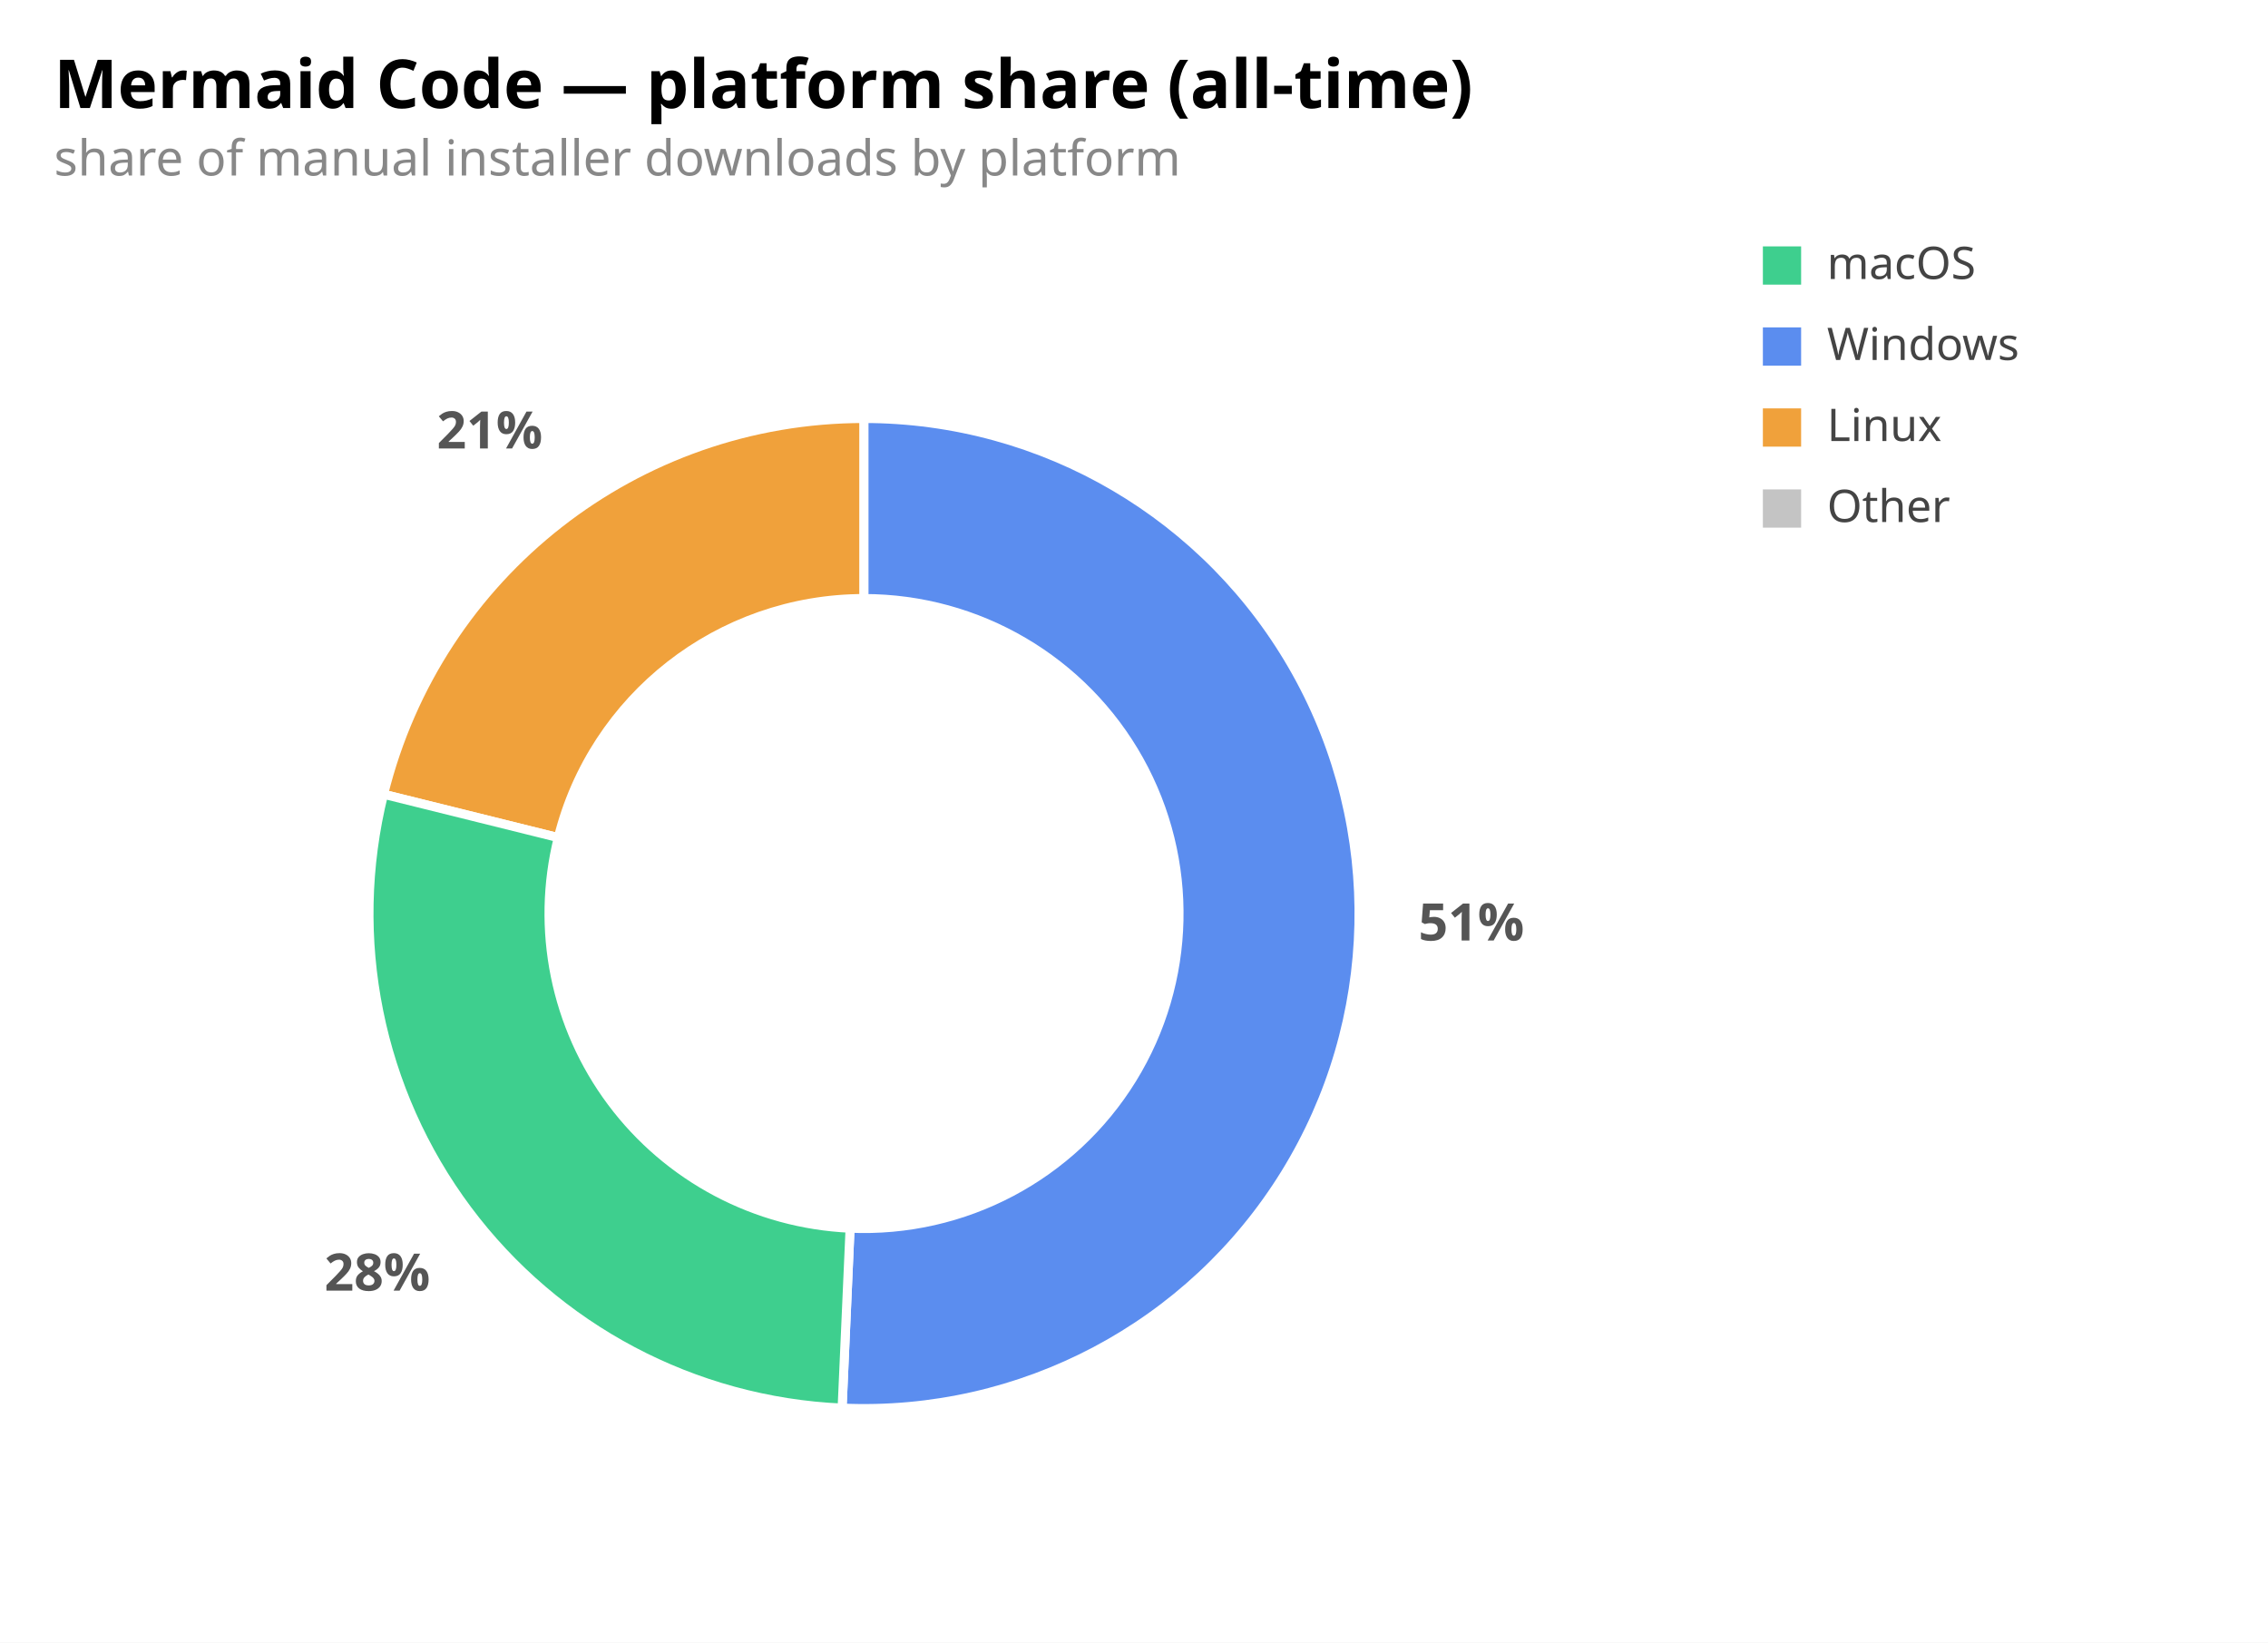
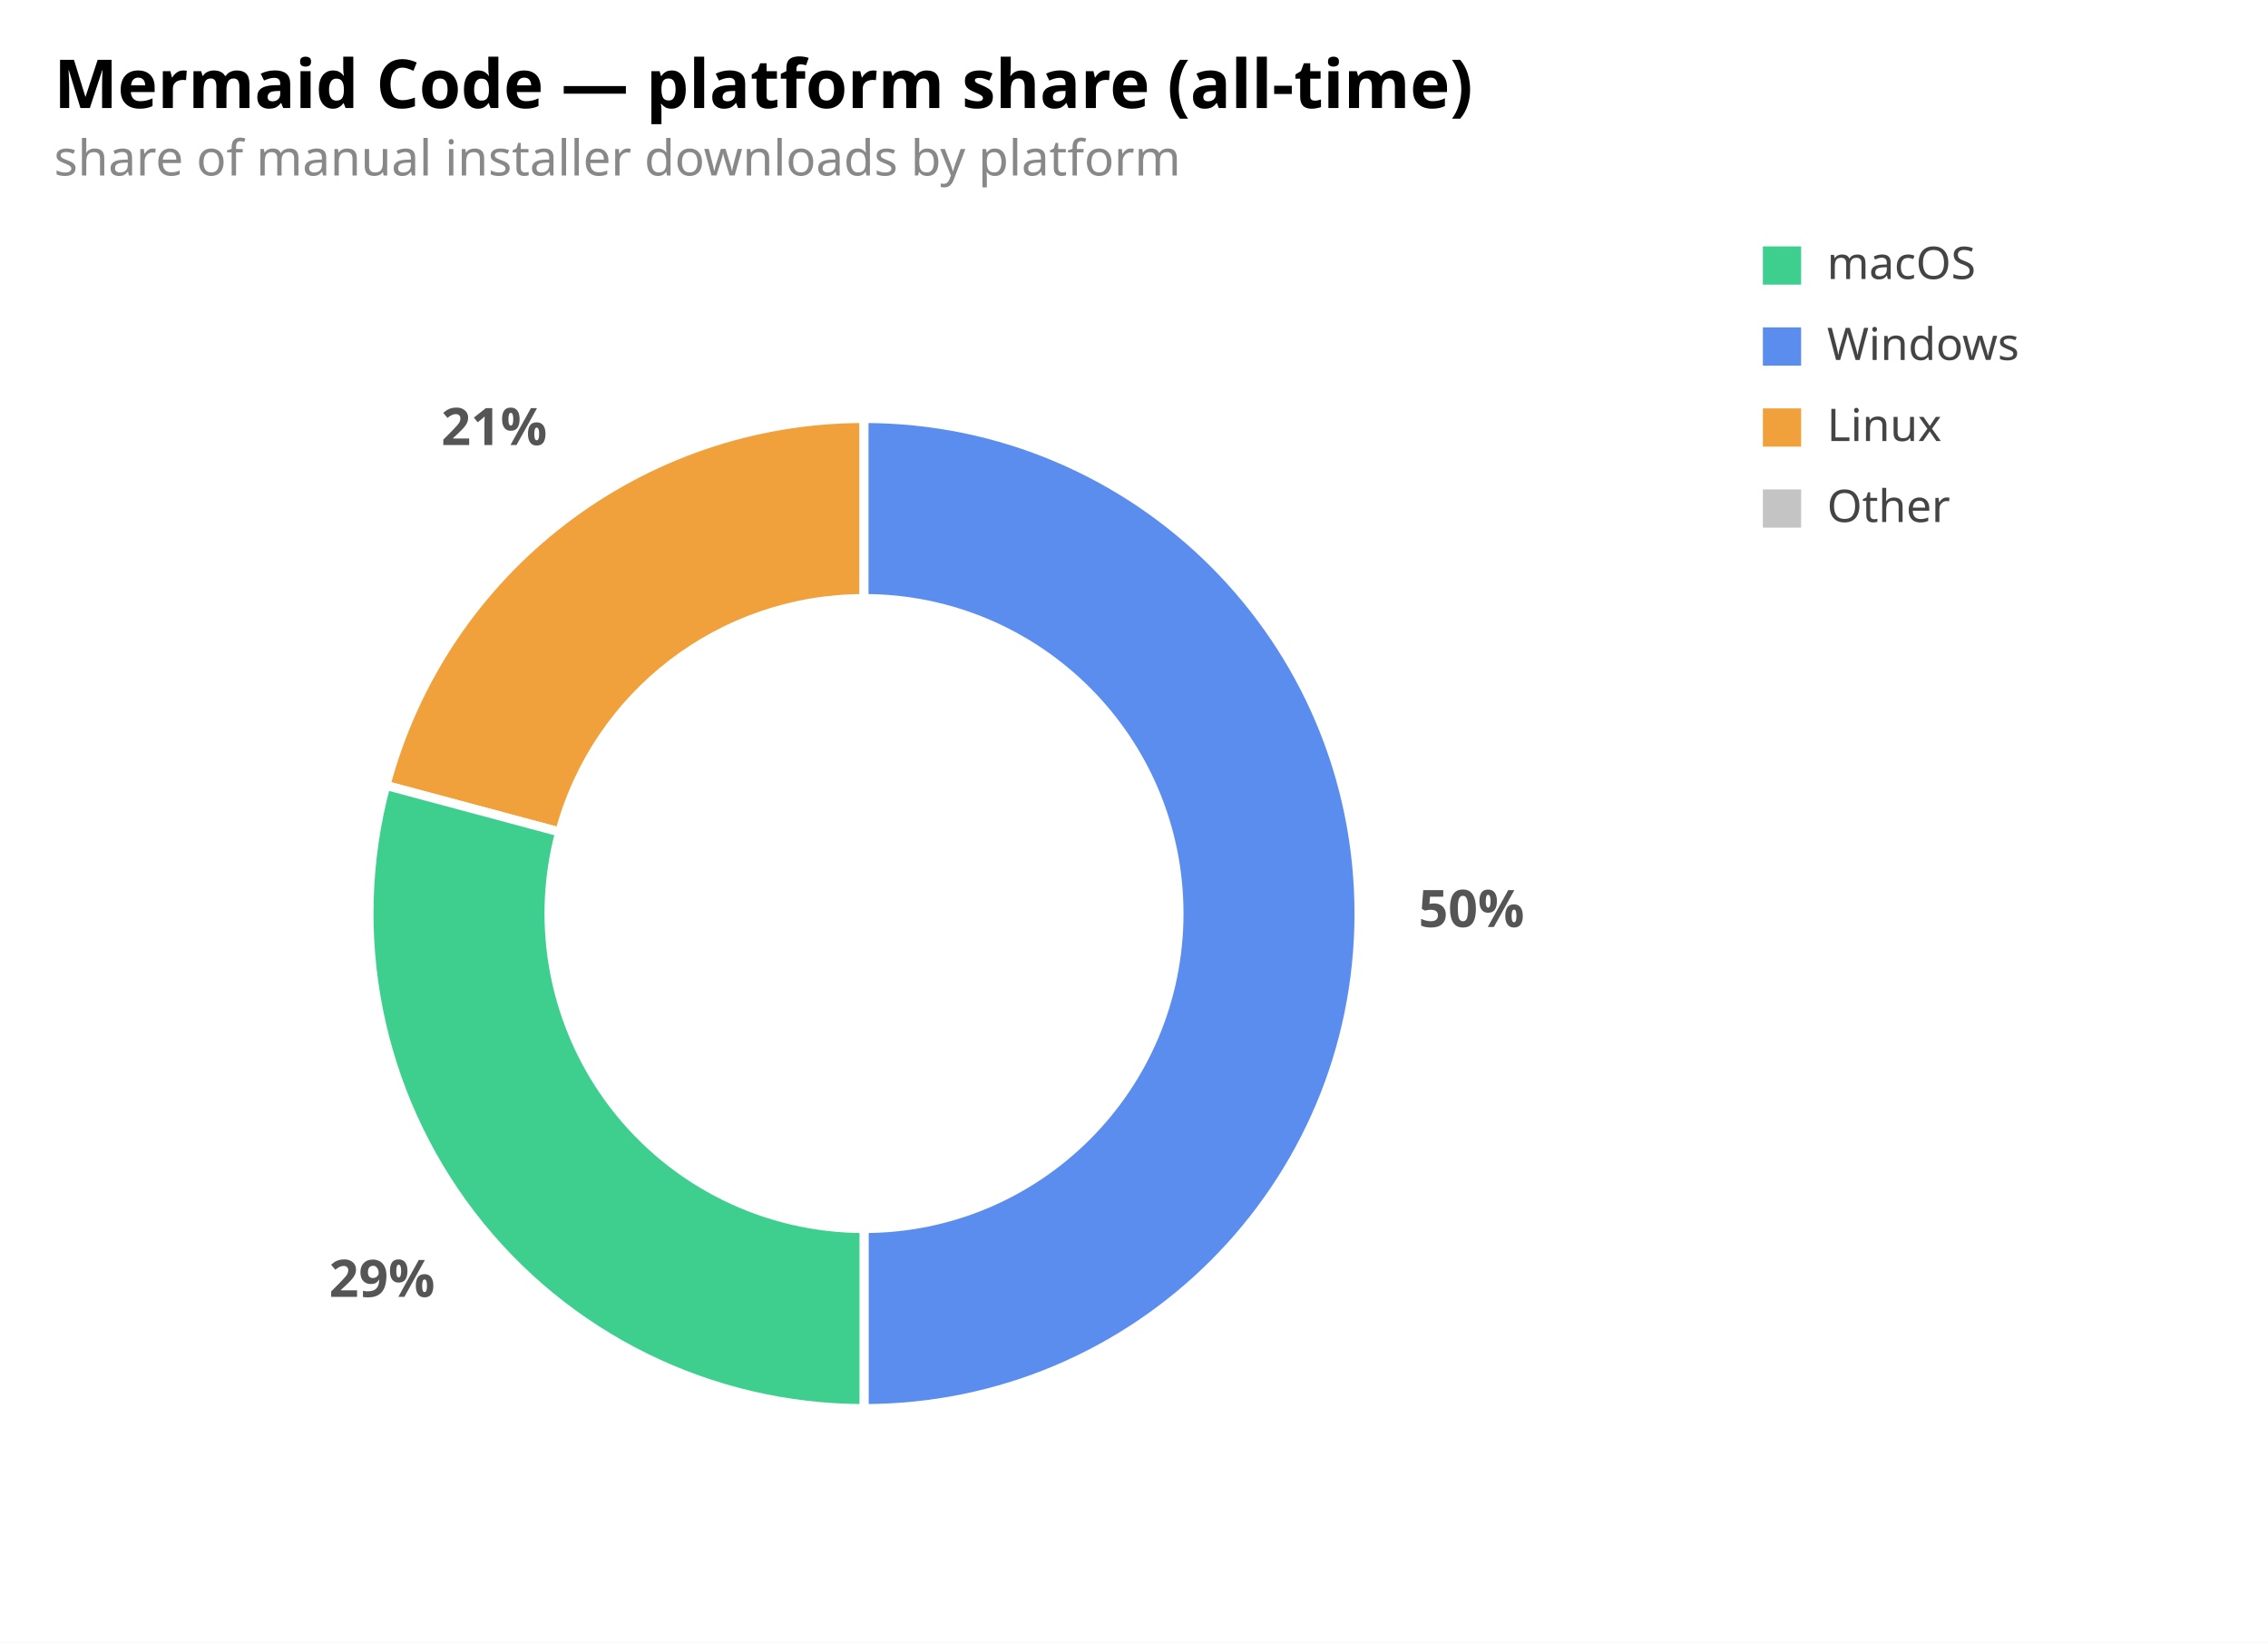
<svg xmlns="http://www.w3.org/2000/svg" version="1.1" class="marks" width="504" height="365" viewBox="0 0 504 365">
  <rect width="504" height="365" fill="white" />
  <g fill="none" stroke-miterlimit="4" transform="translate(12,53)">
    <g class="mark-group role-frame root" role="graphics-object" aria-roledescription="group mark container">
      <g transform="translate(0,0)">
        <path class="background" aria-hidden="true" d="M0,0h360v300h-360Z" />
        <g>
          <g class="mark-arc role-mark layer_0_marks" role="graphics-object" aria-roledescription="arc mark container">
-             <path aria-label="downloads: 15; platform: Linux" role="graphics-symbol" aria-roledescription="arc mark" transform="translate(180,150)" d="M0,-110A110,110,0,0,0,-106.759,-26.506L-67.937,-16.868A70,70,0,0,1,0,-70Z" fill="#f0a13b" stroke="white" stroke-width="2" />
-             <path aria-label="downloads: 36; platform: Windows" role="graphics-symbol" aria-roledescription="arc mark" transform="translate(180,150)" d="M-4.866,109.892A110,110,0,1,0,0,-110L0,-70A70,70,0,1,1,-3.096,69.931Z" fill="#5b8def" stroke="white" stroke-width="2" />
-             <path aria-label="downloads: 20; platform: macOS" role="graphics-symbol" aria-roledescription="arc mark" transform="translate(180,150)" d="M-106.759,-26.506A110,110,0,0,0,-4.866,109.892L-3.096,69.931A70,70,0,0,1,-67.937,-16.868Z" fill="#3ecf8e" stroke="white" stroke-width="2" />
+             <path aria-label="downloads: 15; platform: Linux" role="graphics-symbol" aria-roledescription="arc mark" transform="translate(180,150)" d="M0,-110A110,110,0,0,0,-106.252,-28.47L-67.615,-18.117A70,70,0,0,1,0,-70Z" fill="#f0a13b" stroke="white" stroke-width="2" />
+             <path aria-label="downloads: 36; platform: Windows" role="graphics-symbol" aria-roledescription="arc mark" transform="translate(180,150)" d="M0,110A110,110,0,1,0,0,-110L0,-70A70,70,0,1,1,0,70Z" fill="#5b8def" stroke="white" stroke-width="2" />
+             <path aria-label="downloads: 21; platform: macOS" role="graphics-symbol" aria-roledescription="arc mark" transform="translate(180,150)" d="M-106.252,-28.47A110,110,0,0,0,0,110L0,70A70,70,0,0,1,-67.615,-18.117Z" fill="#3ecf8e" stroke="white" stroke-width="2" />
          </g>
          <g class="mark-text role-mark layer_1_marks" role="graphics-object" aria-roledescription="text mark container">
-             <text aria-label="downloads: 15; platform: Linux; frac: 21%" role="graphics-symbol" aria-roledescription="text mark" text-anchor="middle" transform="translate(96.83341,46.65942)" font-family="sans-serif" font-size="11.5px" font-weight="600" fill="#555" opacity="1">21%</text>
-             <text aria-label="downloads: 36; platform: Windows; frac: 51%" role="graphics-symbol" aria-roledescription="text mark" text-anchor="middle" transform="translate(314.967,155.9865)" font-family="sans-serif" font-size="11.5px" font-weight="600" fill="#555" opacity="1">51%</text>
-             <text aria-label="downloads: 20; platform: macOS; frac: 28%" role="graphics-symbol" aria-roledescription="text mark" text-anchor="middle" transform="translate(71.84563,233.7938)" font-family="sans-serif" font-size="11.5px" font-weight="600" fill="#555" opacity="1">28%</text>
+             <text aria-label="downloads: 15; platform: Linux; frac: 21%" role="graphics-symbol" aria-roledescription="text mark" text-anchor="middle" transform="translate(97.81721,45.8973)" font-family="sans-serif" font-size="11.5px" font-weight="600" fill="#555" opacity="1">21%</text>
+             <text aria-label="downloads: 36; platform: Windows; frac: 50%" role="graphics-symbol" aria-roledescription="text mark" text-anchor="middle" transform="translate(315,153)" font-family="sans-serif" font-size="11.5px" font-weight="600" fill="#555" opacity="1">50%</text>
+             <text aria-label="downloads: 21; platform: macOS; frac: 29%" role="graphics-symbol" aria-roledescription="text mark" text-anchor="middle" transform="translate(72.8973,235.1828)" font-family="sans-serif" font-size="11.5px" font-weight="600" fill="#555" opacity="1">29%</text>
          </g>
          <g class="mark-group role-legend" role="graphics-symbol" aria-roledescription="legend" aria-label="Symbol legend for fill color with 4 values: macOS, Windows, Linux, Other">
            <g transform="translate(378,0)">
              <path class="background" aria-hidden="true" d="M0,0h72v68h-72Z" pointer-events="none" />
              <g>
                <g class="mark-group role-legend-entry">
                  <g transform="translate(0,0)">
                    <path class="background" aria-hidden="true" d="M0,0h0v0h0Z" pointer-events="none" />
                    <g>
                      <g class="mark-group role-scope" role="graphics-object" aria-roledescription="group mark container">
                        <g transform="translate(0,0)">
                          <path class="background" aria-hidden="true" d="M0,0h72v14h-72Z" pointer-events="none" opacity="1" />
                          <g>
                            <g class="mark-symbol role-legend-symbol" pointer-events="none">
                              <path transform="translate(6,6)" d="M-5,-5h10v10h-10Z" fill="#3ecf8e" stroke="white" stroke-width="1.5" opacity="1" />
                            </g>
                            <g class="mark-text role-legend-label" pointer-events="none">
                              <text text-anchor="start" transform="translate(16,9)" font-family="sans-serif" font-size="10px" fill="#444" opacity="1">macOS</text>
                            </g>
                          </g>
                          <path class="foreground" aria-hidden="true" d="" pointer-events="none" display="none" />
                        </g>
                        <g transform="translate(0,18)">
                          <path class="background" aria-hidden="true" d="M0,0h72v14h-72Z" pointer-events="none" opacity="1" />
                          <g>
                            <g class="mark-symbol role-legend-symbol" pointer-events="none">
                              <path transform="translate(6,6)" d="M-5,-5h10v10h-10Z" fill="#5b8def" stroke="white" stroke-width="1.5" opacity="1" />
                            </g>
                            <g class="mark-text role-legend-label" pointer-events="none">
                              <text text-anchor="start" transform="translate(16,9)" font-family="sans-serif" font-size="10px" fill="#444" opacity="1">Windows</text>
                            </g>
                          </g>
                          <path class="foreground" aria-hidden="true" d="" pointer-events="none" display="none" />
                        </g>
                        <g transform="translate(0,36)">
                          <path class="background" aria-hidden="true" d="M0,0h72v14h-72Z" pointer-events="none" opacity="1" />
                          <g>
                            <g class="mark-symbol role-legend-symbol" pointer-events="none">
                              <path transform="translate(6,6)" d="M-5,-5h10v10h-10Z" fill="#f0a13b" stroke="white" stroke-width="1.5" opacity="1" />
                            </g>
                            <g class="mark-text role-legend-label" pointer-events="none">
                              <text text-anchor="start" transform="translate(16,9)" font-family="sans-serif" font-size="10px" fill="#444" opacity="1">Linux</text>
                            </g>
                          </g>
                          <path class="foreground" aria-hidden="true" d="" pointer-events="none" display="none" />
                        </g>
                        <g transform="translate(0,54)">
                          <path class="background" aria-hidden="true" d="M0,0h72v14h-72Z" pointer-events="none" opacity="1" />
                          <g>
                            <g class="mark-symbol role-legend-symbol" pointer-events="none">
                              <path transform="translate(6,6)" d="M-5,-5h10v10h-10Z" fill="#c4c4c4" stroke="white" stroke-width="1.5" opacity="1" />
                            </g>
                            <g class="mark-text role-legend-label" pointer-events="none">
                              <text text-anchor="start" transform="translate(16,9)" font-family="sans-serif" font-size="10px" fill="#444" opacity="1">Other</text>
                            </g>
                          </g>
                          <path class="foreground" aria-hidden="true" d="" pointer-events="none" display="none" />
                        </g>
                      </g>
                    </g>
                    <path class="foreground" aria-hidden="true" d="" pointer-events="none" display="none" />
                  </g>
                </g>
              </g>
              <path class="foreground" aria-hidden="true" d="" pointer-events="none" display="none" />
            </g>
          </g>
          <g class="mark-group role-title">
            <g transform="translate(0,-41)">
              <path class="background" aria-hidden="true" d="M0,0h0v0h0Z" pointer-events="none" />
              <g>
                <g class="mark-text role-title-text" role="graphics-symbol" aria-roledescription="title" aria-label="Title text 'Mermaid Code — platform share (all-time)'" pointer-events="none">
                  <text text-anchor="start" transform="translate(0,12)" font-family="sans-serif" font-size="15px" font-weight="600" fill="#000" opacity="1">Mermaid Code — platform share (all-time)</text>
                </g>
                <g class="mark-text role-title-subtitle" role="graphics-symbol" aria-roledescription="subtitle" aria-label="Subtitle text 'share of manual installer downloads by platform'" pointer-events="none">
                  <text text-anchor="start" transform="translate(0,27)" font-family="sans-serif" font-size="11px" fill="#888" opacity="1">share of manual installer downloads by platform</text>
                </g>
              </g>
              <path class="foreground" aria-hidden="true" d="" pointer-events="none" display="none" />
            </g>
          </g>
        </g>
        <path class="foreground" aria-hidden="true" d="" display="none" />
      </g>
    </g>
  </g>
</svg>
